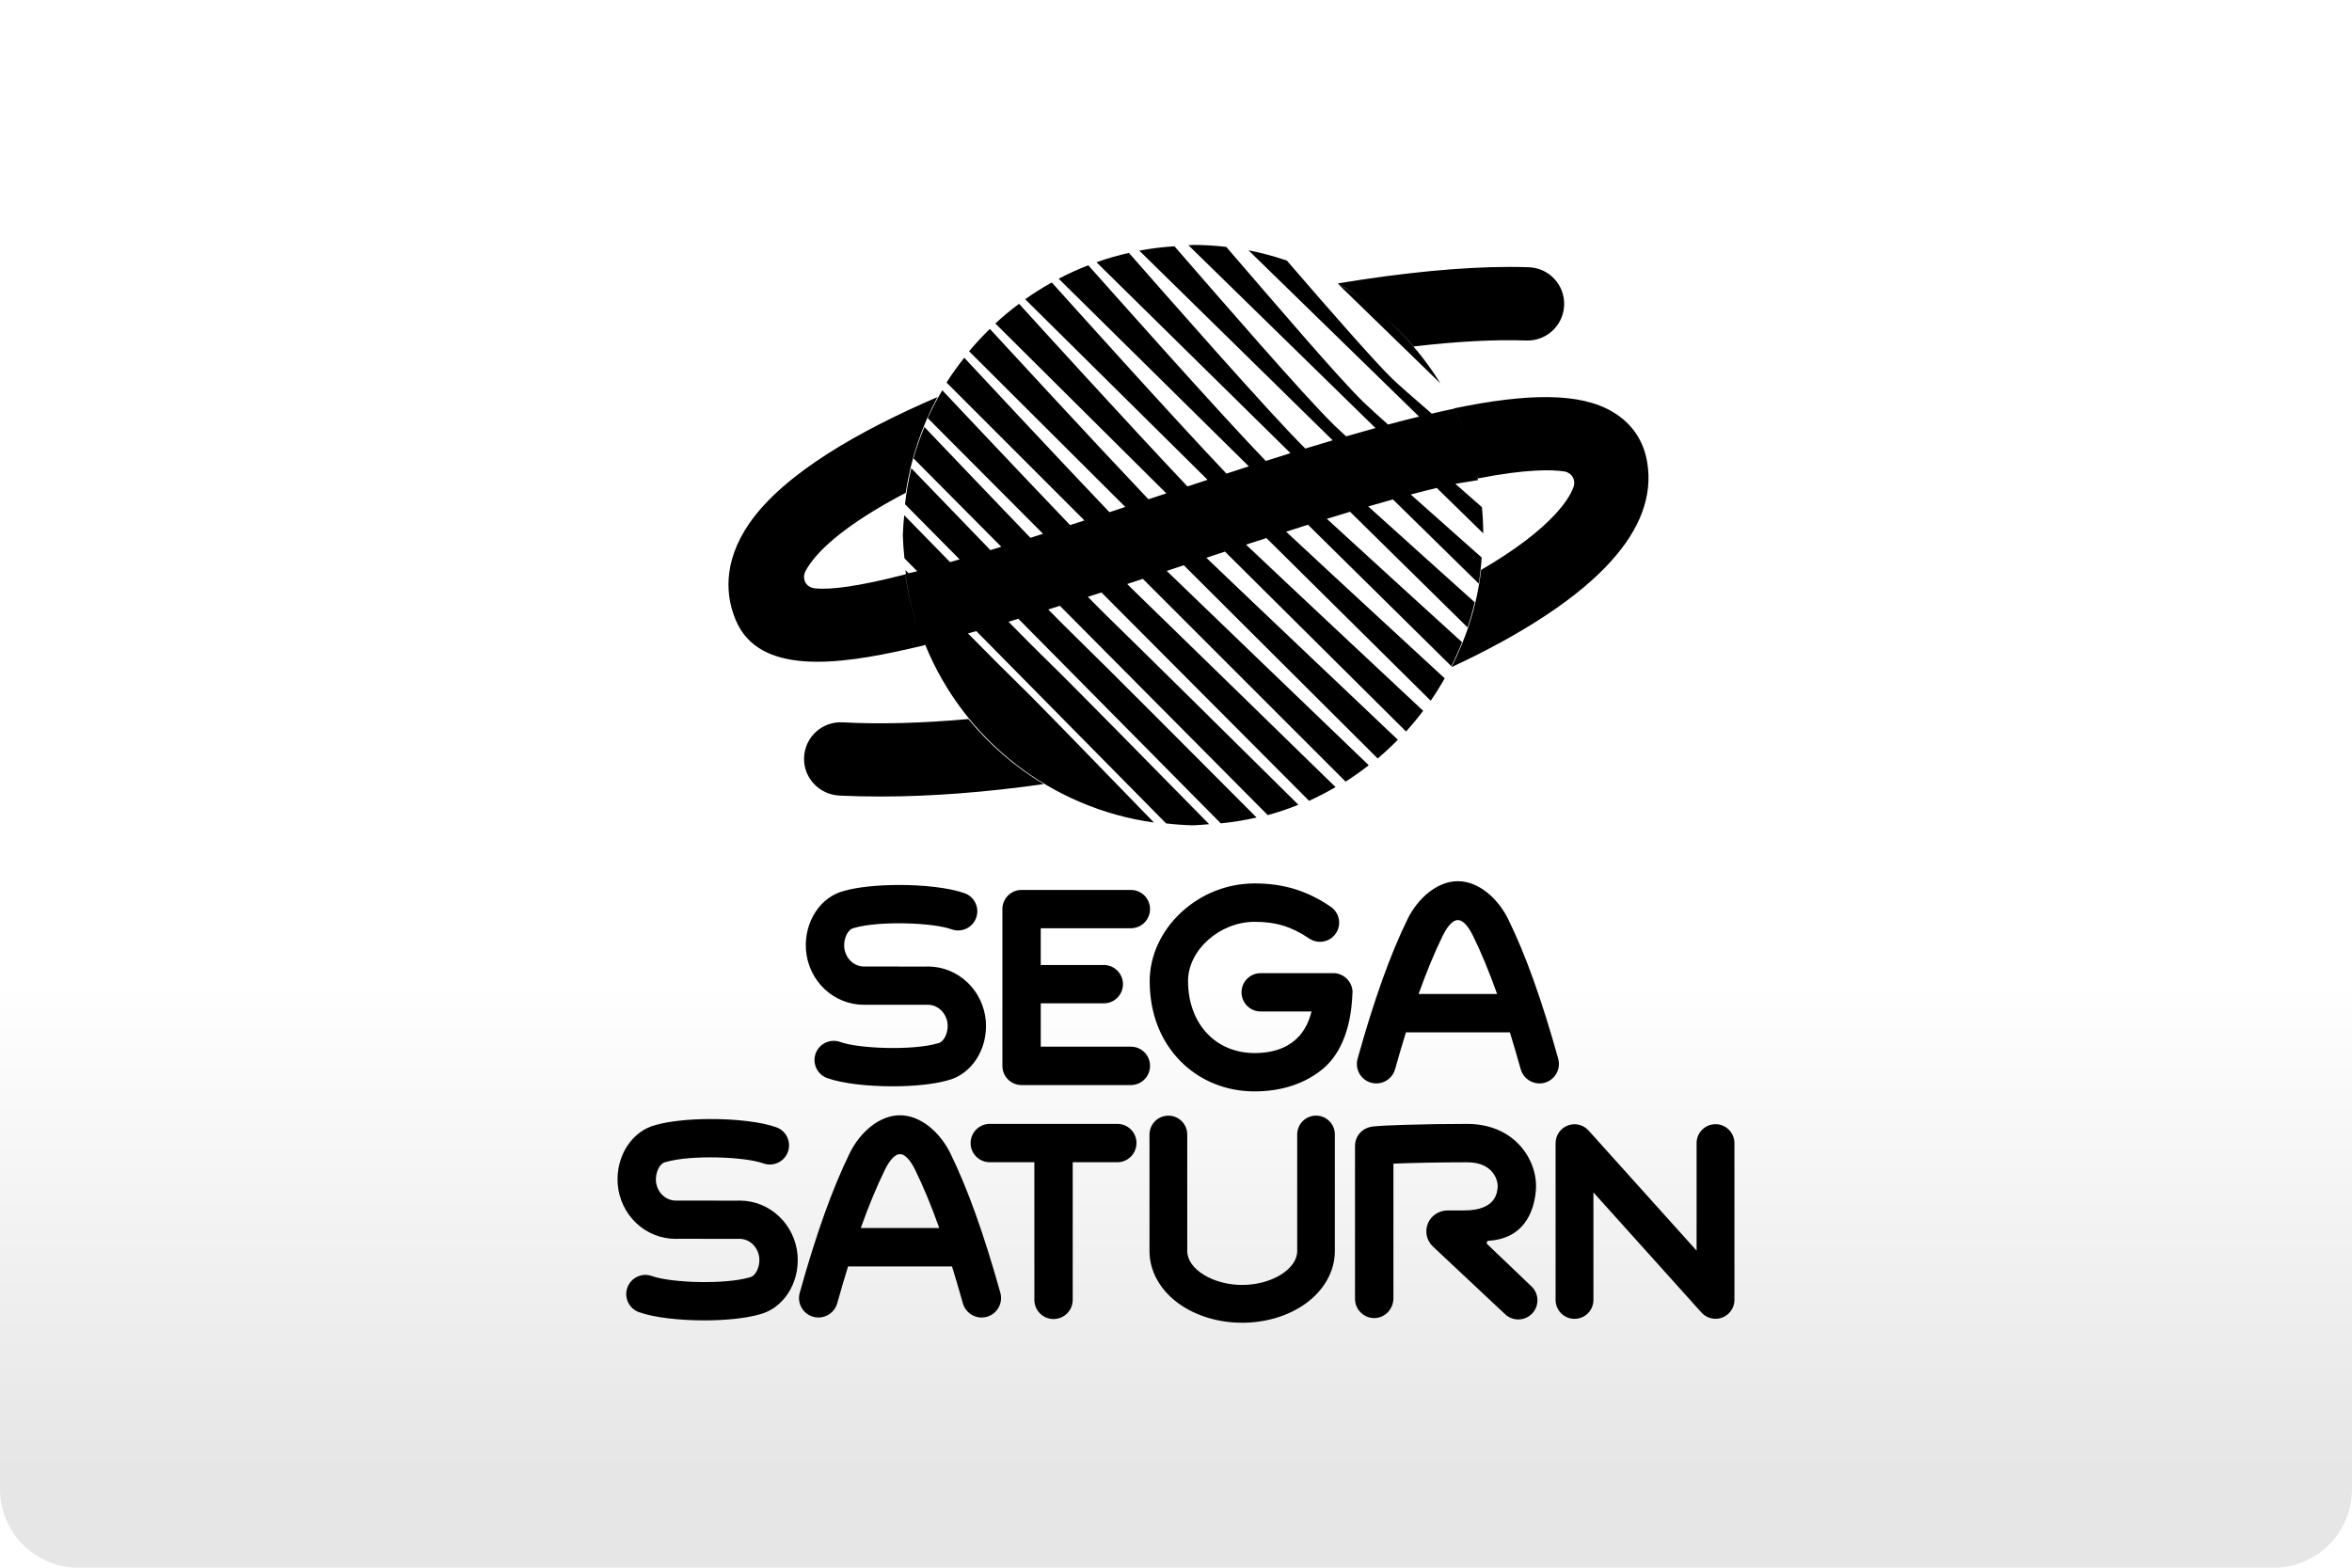
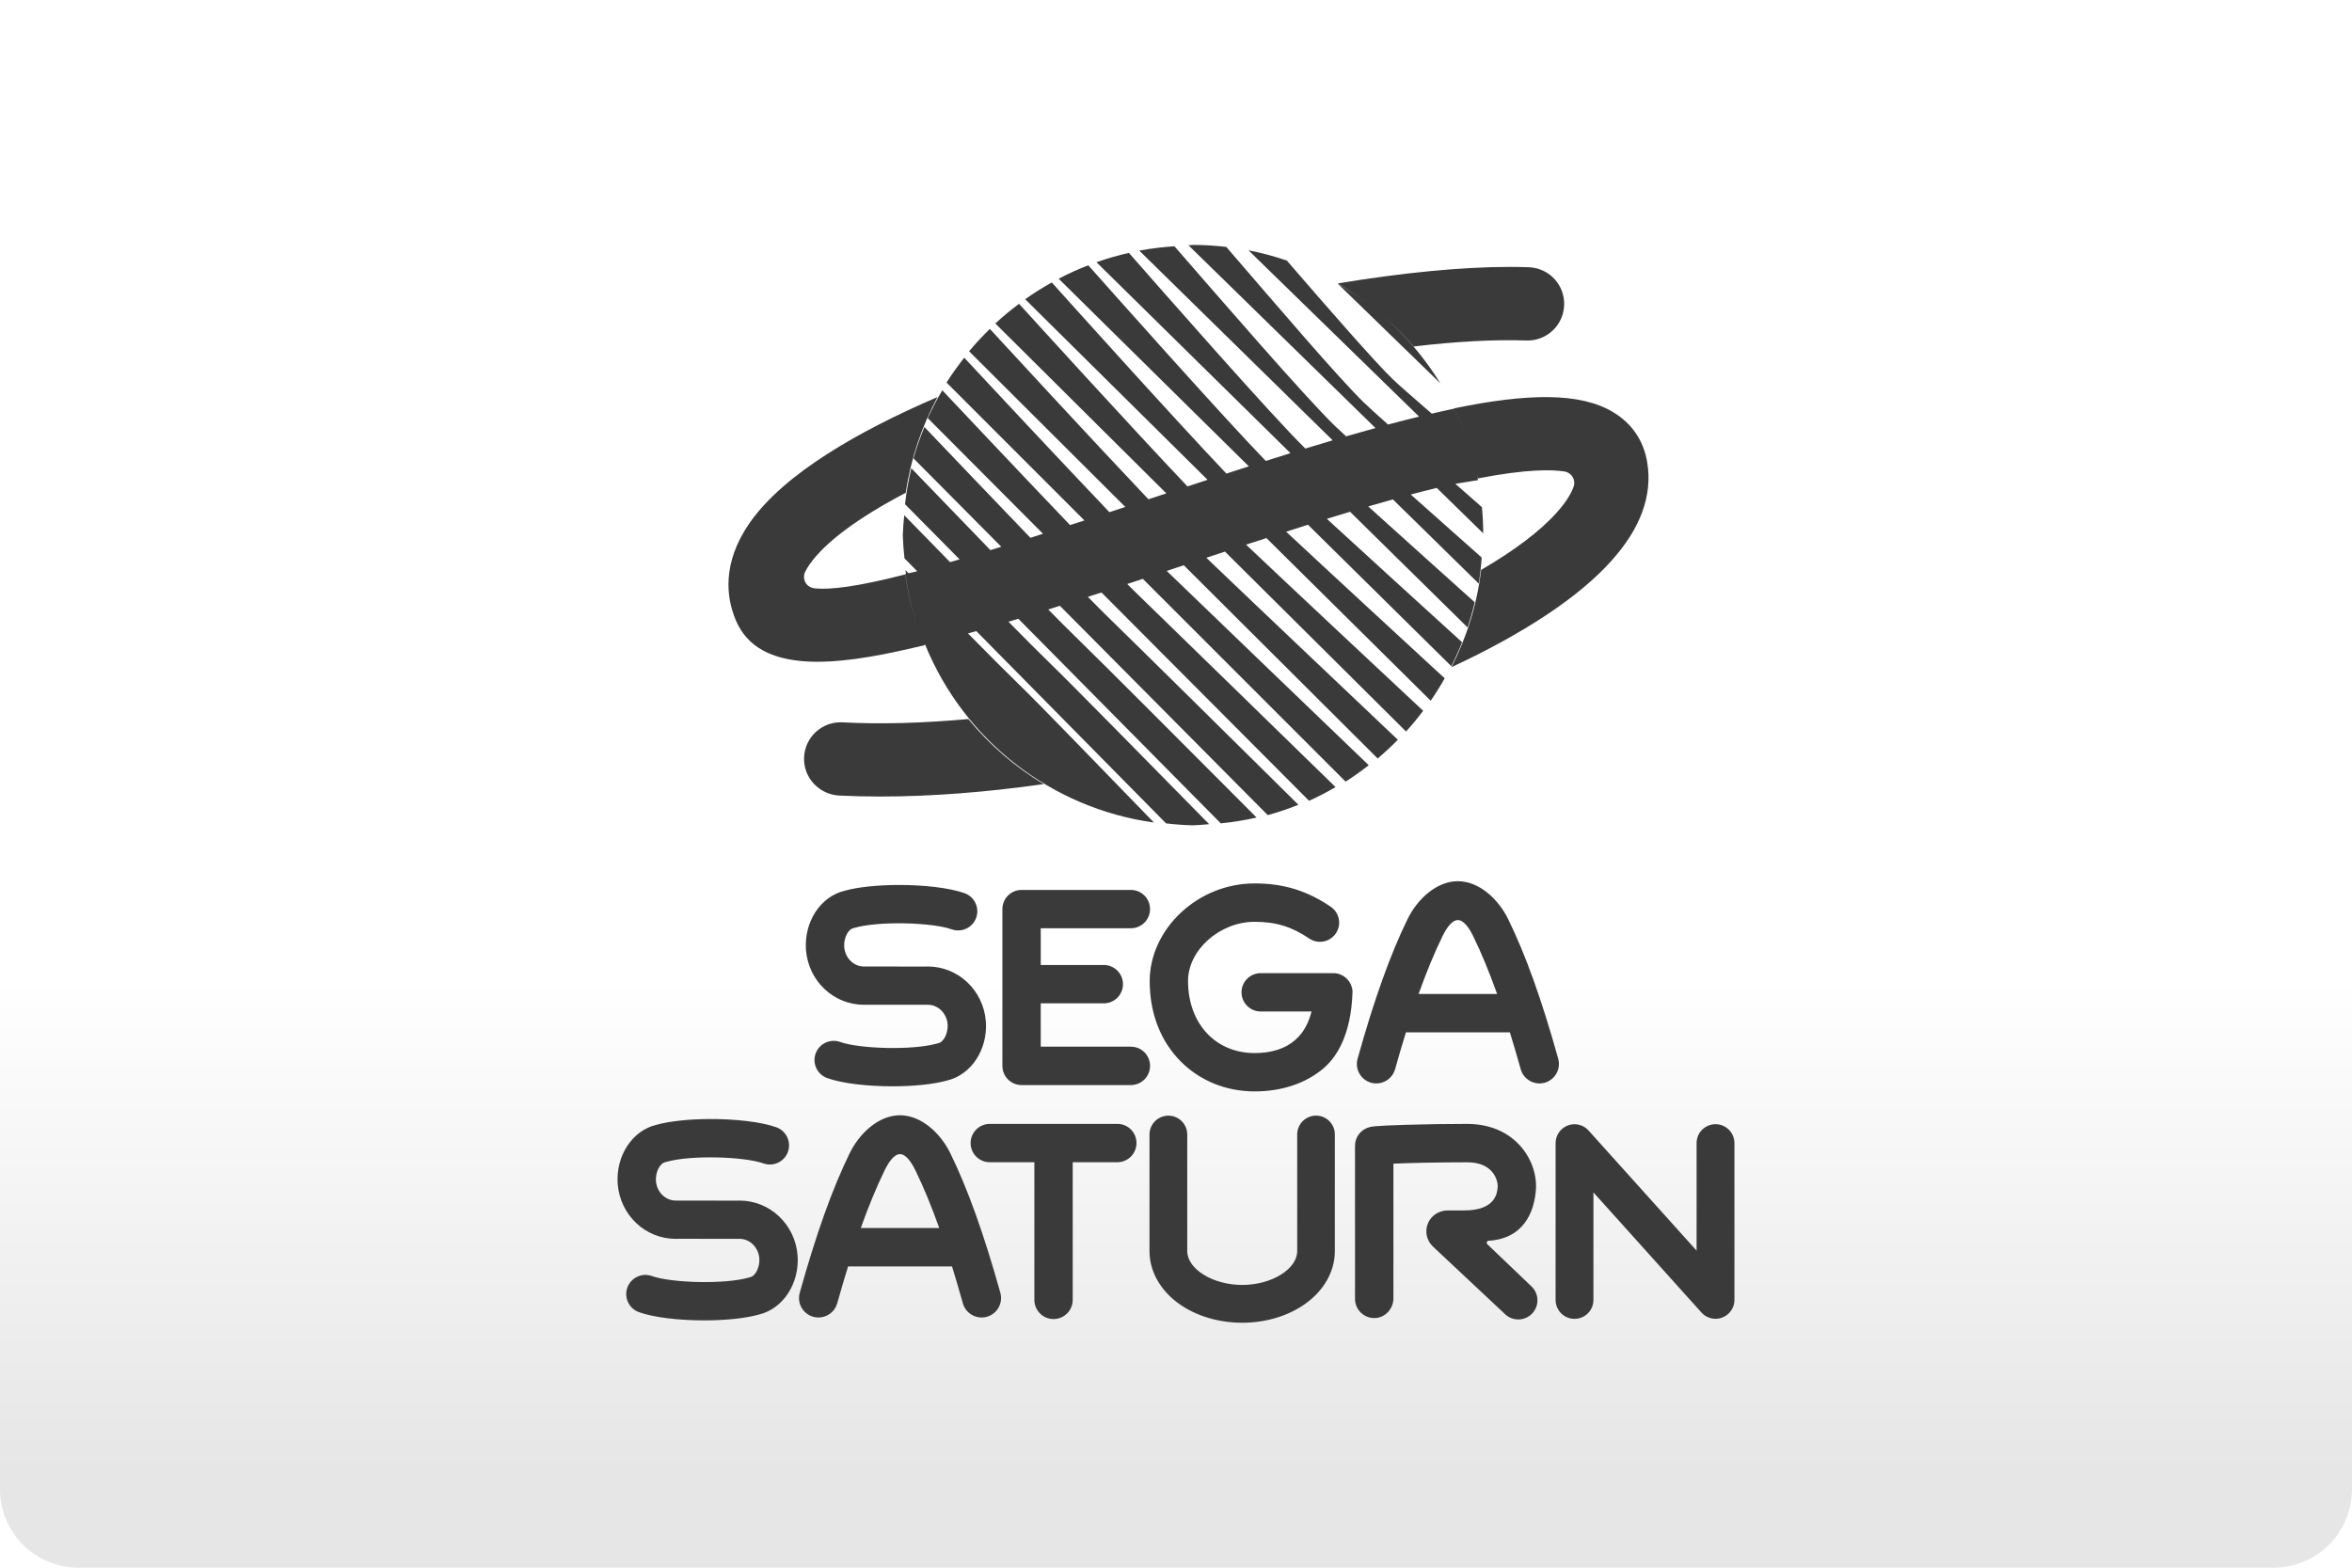
<svg xmlns="http://www.w3.org/2000/svg" width="480" height="320" version="1.1" viewBox="0 0 480 320" xml:space="preserve">
  <defs>
    <linearGradient id="a" x2="0" y1="200" y2="300" gradientUnits="userSpaceOnUse">
      <stop stop-color="#fff" offset="0" />
      <stop stop-color="#e6e6e6" offset="1" />
    </linearGradient>
  </defs>
  <rect width="480" height="320" ry="16" fill="url(#a)" />
-   <path d="m243.48 50a59.234 59.234 0 0 0-0.936 0.066l38.168 37.309c-1.948 0.537-3.939 1.096-5.99 1.693-0.755-0.7-1.739-1.593-2.262-2.1-6.089-5.887-23.771-26.352-32.773-36.697a59.234 59.234 0 0 0-7.18 0.885l39.467 38.723c-1.818 0.54-3.678 1.099-5.574 1.682-6.833-6.671-29.195-32.189-36.012-39.943a59.234 59.234 0 0 0-6.615 1.908l39.59 38.973c-1.649 0.514-3.337 1.046-5.043 1.588-9.248-9.562-31.822-34.993-36.217-39.938a59.234 59.234 0 0 0-6.047 2.742l38.803 38.299c-1.476 0.475-3.047 0.991-4.564 1.484-10.86-11.424-32.749-35.798-35.641-39.016a59.234 59.234 0 0 0-5.436 3.42l37.227 36.861c-1.347 0.442-2.725 0.896-4.104 1.352-11.697-12.333-32.097-34.776-34.371-37.277a59.234 59.234 0 0 0-4.84 4.016l34.902 34.68c-1.168 0.388-2.206 0.721-3.397 1.117-0.089 0.03-0.173 0.056-0.262 0.086-11.815-12.459-29.9-32.106-32.355-34.771a59.234 59.234 0 0 0-4.244 4.559l31.877 31.777c-1.085 0.36-2.165 0.717-3.24 1.072-11.213-11.774-26.391-28.061-29.625-31.531a59.234 59.234 0 0 0-3.613 5.066l28.141 28.148c-1.001 0.327-1.946 0.624-2.936 0.945-9.931-10.382-21.85-23.029-26.072-27.51a59.234 59.234 0 0 0-2.973 5.672l23.523 23.613c-0.846 0.27-1.731 0.562-2.566 0.826-8-8.317-16.733-17.481-21.635-22.621a59.234 59.234 0 0 0-2.231 6.4l17.922 18.051c-0.744 0.229-1.488 0.457-2.223 0.68-5.582-5.767-11.481-11.885-16.139-16.713a59.234 59.234 0 0 0-1.287 7.346l11.137 11.258c-0.651 0.189-1.302 0.379-1.943 0.562-3.149-3.225-6.159-6.305-9.354-9.574a59.234 59.234 0 0 0-0.291 4.066 59.234 59.234 0 0 0 0.338 4.729l2.606 2.641c-0.73 0.194-1.231 0.286-1.785 0.402-0.242-0.245-0.406-0.411-0.65-0.658a59.234 59.234 0 0 0 0.15 0.768c-0.053 0.013-0.085 0.017-0.141 0.031 0.501 3.749 1.35 7.39 2.512 10.885-1.162-3.468-2.027-7.085-2.522-10.787-9.752 2.517-15.305 3.159-18.352 2.863-2.181-0.194-2.701-2.213-2.059-3.436 0.224-0.448 0.511-0.928 0.867-1.447 3.179-4.555 10.005-9.597 19.635-14.631 1.029-6.99 3.273-13.574 6.482-19.545-15.886 6.837-31.284 15.56-38.346 25.699-5.716 8.244-4.718 15.304-2.853 19.768 4.687 11.331 20.696 9.304 35.746 5.84 0.897-0.224 1.824-0.418 2.762-0.643-8e-3 -0.02-0.013-0.041-0.021-0.061 0.064-0.016 0.133-0.035 0.197-0.051a59.234 59.234 0 0 0 46.689 36.297c-12.02-12.372-23.273-24.047-27.605-28.248-2.124-2.051-5.847-5.799-10.35-10.354 0.569-0.158 1.127-0.308 1.703-0.471l38.727 39.248a59.234 59.234 0 0 0 5.502 0.395 59.234 59.234 0 0 0 3.287-0.236c-12.283-12.487-27.87-28.387-33-33.361-1.755-1.694-4.665-4.625-7.947-7.955 0.661-0.198 1.341-0.408 2.01-0.611l41.311 41.76a59.234 59.234 0 0 0 7.309-1.188c-11.373-11.408-31.17-31.293-36.844-36.795-1.324-1.278-3.363-3.329-5.67-5.67 0.773-0.243 1.588-0.51 2.369-0.758l42.422 42.729a59.234 59.234 0 0 0 6.258-2.109c-10.207-10.092-33.479-33.114-39.508-38.959-0.764-0.739-2.302-2.321-3.459-3.488 0.937-0.303 1.83-0.58 2.777-0.889l42.361 42.525a59.234 59.234 0 0 0 5.412-2.795c-9.337-9.105-34.992-34.123-41.223-40.164-0.328-0.318-0.885-0.887-1.297-1.297 1.054-0.348 2.12-0.7 3.184-1.053l41.383 41.396a59.234 59.234 0 0 0 4.719-3.352c-8.826-8.482-34.217-32.879-41.221-39.66 0.448-0.149 0.873-0.288 1.322-0.438 0.718-0.24 1.443-0.477 2.162-0.717l39.566 39.443a59.234 59.234 0 0 0 4.109-3.83c-8.654-8.203-30.604-29.007-39.074-37.141 1.267-0.421 2.53-0.843 3.797-1.262l36.957 36.723a59.234 59.234 0 0 0 3.49-4.227c-8.507-7.957-26.493-24.775-36.148-33.918 1.403-0.46 2.768-0.885 4.164-1.338l33.525 33.197a59.234 59.234 0 0 0 2.853-4.57c-8.514-7.853-22.96-21.16-32.352-29.922 1.481-0.474 2.987-0.969 4.451-1.43l29.254 28.873a59.234 59.234 0 0 0 2.195-4.891c-8.402-7.651-19.325-17.581-27.594-25.184 1.587-0.489 3.173-0.979 4.731-1.445l23.988 23.615a59.234 59.234 0 0 0 1.453-5.141c-7.327-6.592-15.163-13.621-21.73-19.561 1.707-0.497 3.383-0.972 5.039-1.432l17.518 17.186a59.234 59.234 0 0 0 0.596-5.326c-5.245-4.665-9.961-8.847-14.477-12.861 1.815-0.482 3.573-0.924 5.307-1.348l9.49 9.277a59.234 59.234 0 0 0-0.27-5.35c-2.038-1.797-3.531-3.103-5.424-4.764 1.626-0.29 2.922-0.439 4.619-0.752-0.086-0.45-0.185-0.896-0.281-1.342 0.072 0.335 0.166 0.663 0.232 1 10.047-1.956 15.213-1.824 17.74-1.416 1.447 0.255 2.313 1.732 1.824 3.107-0.703 2.018-2.312 4.016-3.402 5.229-3.434 3.852-8.733 7.825-15.469 11.748-0.836 7.092-2.955 13.768-6.062 19.861 14.694-6.837 25.993-14.276 32.596-21.664 5.992-6.613 8.47-13.391 7.369-20.096-0.703-4.433-3.109-7.988-6.961-10.301-3.337-2.023-7.7-2.994-13.104-3.07-5.403-0.076-11.847 0.741-19.342 2.295 1.191 2.454 2.202 5.009 3.053 7.631-0.843-2.609-1.855-5.141-3.037-7.58-1.474 0.305-3.031 0.667-4.586 1.027-3.604-3.12-6.721-5.827-8.033-7.1-3.574-3.455-12.914-14.152-21.543-24.145a59.234 59.234 0 0 0-7.83-2.098l34.818 33.949c-2.047 0.499-4.153 1.036-6.334 1.619-2.098-1.87-3.895-3.493-4.951-4.518-5.264-5.11-17.724-19.765-28.066-31.742a59.234 59.234 0 0 0-6.783-0.406zm64.521 4.482c-9.743 3e-3 -21.848 1.189-34.99 3.373 2.025 1.172 3.952 2.503 5.828 3.904a59.234 59.234 0 0 0-5.818-3.85l20.926 20.334a59.234 59.234 0 0 0-14.441-15.977c3.267 2.512 6.31 5.32 8.994 8.459 8.692-1.029 16.528-1.447 22.947-1.223 4.137 0.163 7.603-3.046 7.766-7.184 0.163-4.137-3.046-7.603-7.184-7.766-1.292-0.048-2.635-0.073-4.027-0.072zm-110.38 92.291c-9.212 0.836-17.903 1.09-25.668 0.672-4.168-0.224-7.705 3.018-7.857 7.186-0.163 4.137 3.108 7.57 7.225 7.764 2.731 0.132 5.524 0.193 8.377 0.193 10.302 0 21.562-0.866 33.311-2.537-5.859-3.485-11.056-8.009-15.387-13.277zm99.902 33.098c-4.3 0-8.234 3.595-10.262 7.732-3.526 7.194-6.859 16.518-10.201 28.512-0.591 2.109 0.642 4.302 2.762 4.893 0.357 0.102 0.714 0.143 1.07 0.143 1.732 0 3.331-1.152 3.82-2.904 0.734-2.649 1.479-5.147 2.213-7.521h21.215c0.734 2.374 1.467 4.882 2.211 7.521 0.591 2.109 2.781 3.342 4.891 2.762 2.109-0.591 3.343-2.783 2.762-4.893-3.342-11.993-6.685-21.328-10.221-28.512-2.028-4.137-5.96-7.732-10.26-7.732zm-41.484 0.457c-5.543 0-10.862 2.1-14.969 5.9-4.096 3.791-6.439 8.896-6.439 14.012 0 6.572 2.191 12.248 6.328 16.416 3.923 3.954 9.282 6.123 15.08 6.123 5.452 0 10.242-1.569 13.869-4.545 3.006-2.466 5.808-7.163 6.104-15.539v-0.111-0.031c0.031-0.02 0.02-0.04 0.02-0.061 0-0.102-0.009-0.215-0.02-0.316 0-0.031-0.01-0.052-0.01-0.082-0.01-0.102-0.03-0.203-0.051-0.305 0-0.031-0.011-0.052-0.021-0.072-0.02-0.102-0.052-0.203-0.082-0.295-0.01-0.031-0.02-0.05-0.02-0.07-0.031-0.092-0.061-0.195-0.102-0.287-0.01-0.031-0.021-0.05-0.031-0.08-0.041-0.092-0.082-0.184-0.133-0.266-0.01-0.031-0.031-0.05-0.041-0.07-0.051-0.082-0.101-0.165-0.152-0.246-0.02-0.02-0.03-0.05-0.051-0.07-0.051-0.082-0.113-0.153-0.174-0.234-0.02-0.02-0.04-0.042-0.061-0.072-0.061-0.071-0.122-0.142-0.193-0.213l-0.061-0.061c-0.071-0.061-0.133-0.134-0.215-0.195-0.02-0.02-0.05-0.04-0.07-0.061-0.071-0.061-0.143-0.111-0.225-0.162-0.031-0.02-0.052-0.041-0.082-0.051-0.082-0.051-0.153-0.104-0.234-0.145-0.031-0.02-0.061-0.03-0.092-0.051-0.082-0.041-0.163-0.081-0.244-0.111-0.041-0.02-0.071-0.03-0.111-0.051-0.082-0.031-0.165-0.061-0.246-0.092-0.041-0.01-0.09-0.031-0.131-0.041-0.082-0.02-0.153-0.04-0.234-0.061-0.051-0.01-0.103-0.021-0.154-0.031-0.082-0.01-0.153-0.031-0.234-0.041-0.051-0.01-0.111-0.01-0.162-0.01-0.051 0-0.101-0.01-0.152-0.01h-0.082-0.061-14.816c-2.16 0-3.914 1.752-3.914 3.912 0 2.16 1.754 3.914 3.914 3.914h10.373c-1.793 7.276-7.582 8.488-11.617 8.488-7.999 0-13.582-6.053-13.582-14.715 0-6.318 6.47-12.076 13.582-12.076 4.351 0 7.582 0.989 11.139 3.404 1.793 1.213 4.219 0.754 5.441-1.039 1.213-1.783 0.752-4.219-1.041-5.441-4.84-3.291-9.639-4.76-15.539-4.76zm-72.889 0.314c-4.05 0.022-8.014 0.408-10.791 1.184-4.901 1.172-8.284 6.328-7.877 12.045v0.031c0.509 6.369 5.667 11.197 11.842 11.197 0.132 0 0.254 4.3e-4 0.387-0.01h3.576 0.072l8.672 0.01h0.162c2.17-0.092 3.995 1.661 4.199 3.975 0.122 1.804-0.765 3.608-1.897 3.863l-0.225 0.061c-5.095 1.457-15.988 1.069-19.799-0.307-2.038-0.734-4.278 0.326-5.012 2.353-0.734 2.038 0.326 4.28 2.353 5.014 3.087 1.111 8.253 1.682 13.338 1.682 4.178 0 8.305-0.386 11.168-1.191 4.901-1.172 8.285-6.328 7.877-12.045v-0.02c-0.509-6.369-5.665-11.199-11.84-11.199-0.132 0-0.256-4.4e-4 -0.389 0.01h-3.576-0.07l-8.672-0.01h-0.164c-2.17 0.082-4.004-1.661-4.197-3.975-0.122-1.804 0.763-3.607 1.895-3.861l0.225-0.061c5.095-1.457 15.988-1.071 19.799 0.305 2.038 0.734 4.28-0.326 5.014-2.353 0.734-2.038-0.326-4.28-2.353-5.014-3.158-1.135-8.51-1.711-13.717-1.684zm25.332 1.012c-2.16 0-3.912 1.752-3.912 3.912v32.006c0 2.16 1.752 3.914 3.912 3.914h22.307c2.16 0 3.912-1.754 3.912-3.914 0.01-2.17-1.742-3.922-3.902-3.922h-18.402v-8.846h12.869c2.16 0 3.914-1.752 3.914-3.912s-1.754-3.914-3.914-3.914h-12.869v-7.5h18.393c2.16 0 3.912-1.752 3.912-3.912 0-2.16-1.752-3.912-3.912-3.912h-22.307zm89.041 6.154c1.284 0 2.424 1.845 3.127 3.281 1.651 3.373 3.271 7.285 4.881 11.799h-16.018c1.61-4.504 3.23-8.416 4.881-11.799 0.703-1.437 1.845-3.281 3.129-3.281zm-113.85 39.842c-4.3 0-8.232 3.597-10.26 7.734-3.526 7.194-6.859 16.518-10.201 28.512-0.591 2.109 0.642 4.3 2.762 4.891 0.357 0.102 0.714 0.143 1.07 0.143 1.732 0 3.331-1.152 3.82-2.904 0.734-2.649 1.479-5.145 2.213-7.519h21.215c0.734 2.374 1.467 4.88 2.211 7.519 0.591 2.109 2.781 3.343 4.891 2.762 2.109-0.591 3.342-2.781 2.762-4.891-3.352-12.004-6.695-21.328-10.221-28.512-2.028-4.137-5.962-7.734-10.262-7.734zm84.914 0.072c-2.13 0-3.852 1.722-3.852 3.852v23.803c0 3.679-5.239 6.91-11.221 6.91-5.971 0-11.219-3.232-11.219-6.91v-23.793c0-2.13-1.722-3.852-3.852-3.852-2.13 0-3.852 1.722-3.852 3.852v23.803c0 4.086 2.19 8.009 6.021 10.74 3.495 2.497 8.071 3.873 12.891 3.873 4.82 0 9.396-1.377 12.891-3.873 3.831-2.731 6.021-6.644 6.021-10.74v-23.803c0.02-2.13-1.711-3.861-3.83-3.861zm-123.86 0.699c-4.05 0.022-8.014 0.41-10.791 1.185-4.901 1.172-8.285 6.328-7.877 12.045v0.029c0.509 6.369 5.667 11.199 11.842 11.199 0.132 0 0.254 4.3e-4 0.387-0.01h3.576 0.072l8.672 0.01h0.162c2.17-0.092 3.995 1.661 4.199 3.975 0.122 1.804-0.765 3.607-1.897 3.861l-0.225 0.061c-5.095 1.457-15.988 1.071-19.799-0.305-2.038-0.734-4.28 0.326-5.014 2.353-0.734 2.038 0.328 4.28 2.356 5.014 3.087 1.111 8.253 1.682 13.338 1.682 4.178 0 8.305-0.388 11.168-1.193 4.901-1.172 8.285-6.326 7.877-12.043v-0.021c-0.509-6.369-5.667-11.199-11.842-11.199-0.132 0-0.254 0.002-0.387 0.012h-3.576-0.072l-8.67-0.012h-0.164c-2.17 0.082-4.004-1.66-4.197-3.973-0.122-1.804 0.763-3.608 1.895-3.863l0.225-0.061c5.095-1.457 15.988-1.069 19.799 0.307 2.038 0.734 4.28-0.328 5.014-2.356 0.734-2.038-0.326-4.278-2.353-5.012-3.158-1.135-8.51-1.713-13.717-1.685zm57.268 0.992c-2.16 0-3.912 1.752-3.912 3.912s1.752 3.914 3.912 3.914h9.1v28.094c0 2.16 1.752 3.912 3.912 3.912 2.16 0 3.914-1.752 3.914-3.912v-28.094h9.1c2.16 0 3.912-1.754 3.912-3.914 0.02-2.16-1.732-3.912-3.893-3.912h-26.045zm97.385 0c-4.127 0-8.764 0.071-12.707 0.193-6.491 0.204-6.95 0.366-7.551 0.59-1.549 0.56-2.588 2.019-2.588 3.67v31.262c0 2.221 1.855 4.016 4.107 3.914 2.109-0.102 3.728-1.916 3.728-4.025v-27.492c3.424-0.143 9.12-0.275 15.02-0.275 2.201 0 3.872 0.601 4.973 1.783 1.111 1.192 1.336 2.609 1.285 3.272-0.092 1.202-0.419 4.768-6.818 4.768h-3.361c-1.722 0-3.333 0.98-4.016 2.549-0.734 1.671-0.336 3.585 0.988 4.828l14.734 13.818c0.754 0.713 1.722 1.061 2.68 1.06 1.039 0 2.089-0.419 2.853-1.234 1.478-1.579 1.396-4.056-0.184-5.533l-8.977-8.578c-0.265-0.245-0.103-0.694 0.254-0.715 7.153-0.448 9.284-5.819 9.65-10.363v-0.029c0.234-3.23-1.029-6.665-3.373-9.182-1.814-1.946-5.146-4.279-10.699-4.279zm50.725 0.061c-2.13 0-3.861 1.721-3.861 3.861v21.949l-22.051-24.527c-1.07-1.192-2.762-1.588-4.25-1.018-1.488 0.571-2.475 2.006-2.475 3.596v32.008c0 2.13 1.721 3.861 3.861 3.861 2.13 0 3.861-1.721 3.861-3.861v-21.949l22.051 24.527c0.744 0.825 1.795 1.273 2.875 1.273 0.459 0 0.927-0.083 1.375-0.256 1.488-0.571 2.477-2.006 2.477-3.596v-32.008c-0.01-2.14-1.734-3.861-3.863-3.861zm-166.43 6.113c1.284 0 2.426 1.845 3.129 3.281 1.651 3.373 3.271 7.287 4.881 11.801h-16.018c1.61-4.504 3.23-8.418 4.881-11.801 0.703-1.437 1.843-3.281 3.127-3.281z" fill="#000" />
+   <path d="m243.48 50a59.234 59.234 0 0 0-0.936 0.066l38.168 37.309c-1.948 0.537-3.939 1.096-5.99 1.693-0.755-0.7-1.739-1.593-2.262-2.1-6.089-5.887-23.771-26.352-32.773-36.697a59.234 59.234 0 0 0-7.18 0.885l39.467 38.723c-1.818 0.54-3.678 1.099-5.574 1.682-6.833-6.671-29.195-32.189-36.012-39.943a59.234 59.234 0 0 0-6.615 1.908l39.59 38.973c-1.649 0.514-3.337 1.046-5.043 1.588-9.248-9.562-31.822-34.993-36.217-39.938a59.234 59.234 0 0 0-6.047 2.742l38.803 38.299c-1.476 0.475-3.047 0.991-4.564 1.484-10.86-11.424-32.749-35.798-35.641-39.016a59.234 59.234 0 0 0-5.436 3.42l37.227 36.861c-1.347 0.442-2.725 0.896-4.104 1.352-11.697-12.333-32.097-34.776-34.371-37.277a59.234 59.234 0 0 0-4.84 4.016l34.902 34.68c-1.168 0.388-2.206 0.721-3.397 1.117-0.089 0.03-0.173 0.056-0.262 0.086-11.815-12.459-29.9-32.106-32.355-34.771a59.234 59.234 0 0 0-4.244 4.559l31.877 31.777c-1.085 0.36-2.165 0.717-3.24 1.072-11.213-11.774-26.391-28.061-29.625-31.531a59.234 59.234 0 0 0-3.613 5.066l28.141 28.148c-1.001 0.327-1.946 0.624-2.936 0.945-9.931-10.382-21.85-23.029-26.072-27.51a59.234 59.234 0 0 0-2.973 5.672l23.523 23.613c-0.846 0.27-1.731 0.562-2.566 0.826-8-8.317-16.733-17.481-21.635-22.621a59.234 59.234 0 0 0-2.231 6.4l17.922 18.051c-0.744 0.229-1.488 0.457-2.223 0.68-5.582-5.767-11.481-11.885-16.139-16.713a59.234 59.234 0 0 0-1.287 7.346l11.137 11.258c-0.651 0.189-1.302 0.379-1.943 0.562-3.149-3.225-6.159-6.305-9.354-9.574a59.234 59.234 0 0 0-0.291 4.066 59.234 59.234 0 0 0 0.338 4.729l2.606 2.641c-0.73 0.194-1.231 0.286-1.785 0.402-0.242-0.245-0.406-0.411-0.65-0.658a59.234 59.234 0 0 0 0.15 0.768c-0.053 0.013-0.085 0.017-0.141 0.031 0.501 3.749 1.35 7.39 2.512 10.885-1.162-3.468-2.027-7.085-2.522-10.787-9.752 2.517-15.305 3.159-18.352 2.863-2.181-0.194-2.701-2.213-2.059-3.436 0.224-0.448 0.511-0.928 0.867-1.447 3.179-4.555 10.005-9.597 19.635-14.631 1.029-6.99 3.273-13.574 6.482-19.545-15.886 6.837-31.284 15.56-38.346 25.699-5.716 8.244-4.718 15.304-2.853 19.768 4.687 11.331 20.696 9.304 35.746 5.84 0.897-0.224 1.824-0.418 2.762-0.643-8e-3 -0.02-0.013-0.041-0.021-0.061 0.064-0.016 0.133-0.035 0.197-0.051a59.234 59.234 0 0 0 46.689 36.297c-12.02-12.372-23.273-24.047-27.605-28.248-2.124-2.051-5.847-5.799-10.35-10.354 0.569-0.158 1.127-0.308 1.703-0.471l38.727 39.248a59.234 59.234 0 0 0 5.502 0.395 59.234 59.234 0 0 0 3.287-0.236c-12.283-12.487-27.87-28.387-33-33.361-1.755-1.694-4.665-4.625-7.947-7.955 0.661-0.198 1.341-0.408 2.01-0.611l41.311 41.76a59.234 59.234 0 0 0 7.309-1.188c-11.373-11.408-31.17-31.293-36.844-36.795-1.324-1.278-3.363-3.329-5.67-5.67 0.773-0.243 1.588-0.51 2.369-0.758l42.422 42.729a59.234 59.234 0 0 0 6.258-2.109c-10.207-10.092-33.479-33.114-39.508-38.959-0.764-0.739-2.302-2.321-3.459-3.488 0.937-0.303 1.83-0.58 2.777-0.889l42.361 42.525a59.234 59.234 0 0 0 5.412-2.795c-9.337-9.105-34.992-34.123-41.223-40.164-0.328-0.318-0.885-0.887-1.297-1.297 1.054-0.348 2.12-0.7 3.184-1.053l41.383 41.396a59.234 59.234 0 0 0 4.719-3.352c-8.826-8.482-34.217-32.879-41.221-39.66 0.448-0.149 0.873-0.288 1.322-0.438 0.718-0.24 1.443-0.477 2.162-0.717l39.566 39.443a59.234 59.234 0 0 0 4.109-3.83c-8.654-8.203-30.604-29.007-39.074-37.141 1.267-0.421 2.53-0.843 3.797-1.262l36.957 36.723a59.234 59.234 0 0 0 3.49-4.227c-8.507-7.957-26.493-24.775-36.148-33.918 1.403-0.46 2.768-0.885 4.164-1.338l33.525 33.197a59.234 59.234 0 0 0 2.853-4.57c-8.514-7.853-22.96-21.16-32.352-29.922 1.481-0.474 2.987-0.969 4.451-1.43l29.254 28.873a59.234 59.234 0 0 0 2.195-4.891c-8.402-7.651-19.325-17.581-27.594-25.184 1.587-0.489 3.173-0.979 4.731-1.445l23.988 23.615a59.234 59.234 0 0 0 1.453-5.141c-7.327-6.592-15.163-13.621-21.73-19.561 1.707-0.497 3.383-0.972 5.039-1.432l17.518 17.186a59.234 59.234 0 0 0 0.596-5.326c-5.245-4.665-9.961-8.847-14.477-12.861 1.815-0.482 3.573-0.924 5.307-1.348l9.49 9.277a59.234 59.234 0 0 0-0.27-5.35c-2.038-1.797-3.531-3.103-5.424-4.764 1.626-0.29 2.922-0.439 4.619-0.752-0.086-0.45-0.185-0.896-0.281-1.342 0.072 0.335 0.166 0.663 0.232 1 10.047-1.956 15.213-1.824 17.74-1.416 1.447 0.255 2.313 1.732 1.824 3.107-0.703 2.018-2.312 4.016-3.402 5.229-3.434 3.852-8.733 7.825-15.469 11.748-0.836 7.092-2.955 13.768-6.062 19.861 14.694-6.837 25.993-14.276 32.596-21.664 5.992-6.613 8.47-13.391 7.369-20.096-0.703-4.433-3.109-7.988-6.961-10.301-3.337-2.023-7.7-2.994-13.104-3.07-5.403-0.076-11.847 0.741-19.342 2.295 1.191 2.454 2.202 5.009 3.053 7.631-0.843-2.609-1.855-5.141-3.037-7.58-1.474 0.305-3.031 0.667-4.586 1.027-3.604-3.12-6.721-5.827-8.033-7.1-3.574-3.455-12.914-14.152-21.543-24.145a59.234 59.234 0 0 0-7.83-2.098l34.818 33.949c-2.047 0.499-4.153 1.036-6.334 1.619-2.098-1.87-3.895-3.493-4.951-4.518-5.264-5.11-17.724-19.765-28.066-31.742a59.234 59.234 0 0 0-6.783-0.406zm64.521 4.482c-9.743 3e-3 -21.848 1.189-34.99 3.373 2.025 1.172 3.952 2.503 5.828 3.904a59.234 59.234 0 0 0-5.818-3.85l20.926 20.334a59.234 59.234 0 0 0-14.441-15.977c3.267 2.512 6.31 5.32 8.994 8.459 8.692-1.029 16.528-1.447 22.947-1.223 4.137 0.163 7.603-3.046 7.766-7.184 0.163-4.137-3.046-7.603-7.184-7.766-1.292-0.048-2.635-0.073-4.027-0.072zm-110.38 92.291c-9.212 0.836-17.903 1.09-25.668 0.672-4.168-0.224-7.705 3.018-7.857 7.186-0.163 4.137 3.108 7.57 7.225 7.764 2.731 0.132 5.524 0.193 8.377 0.193 10.302 0 21.562-0.866 33.311-2.537-5.859-3.485-11.056-8.009-15.387-13.277zm99.902 33.098c-4.3 0-8.234 3.595-10.262 7.732-3.526 7.194-6.859 16.518-10.201 28.512-0.591 2.109 0.642 4.302 2.762 4.893 0.357 0.102 0.714 0.143 1.07 0.143 1.732 0 3.331-1.152 3.82-2.904 0.734-2.649 1.479-5.147 2.213-7.521h21.215c0.734 2.374 1.467 4.882 2.211 7.521 0.591 2.109 2.781 3.342 4.891 2.762 2.109-0.591 3.343-2.783 2.762-4.893-3.342-11.993-6.685-21.328-10.221-28.512-2.028-4.137-5.96-7.732-10.26-7.732zm-41.484 0.457c-5.543 0-10.862 2.1-14.969 5.9-4.096 3.791-6.439 8.896-6.439 14.012 0 6.572 2.191 12.248 6.328 16.416 3.923 3.954 9.282 6.123 15.08 6.123 5.452 0 10.242-1.569 13.869-4.545 3.006-2.466 5.808-7.163 6.104-15.539v-0.111-0.031c0.031-0.02 0.02-0.04 0.02-0.061 0-0.102-0.009-0.215-0.02-0.316 0-0.031-0.01-0.052-0.01-0.082-0.01-0.102-0.03-0.203-0.051-0.305 0-0.031-0.011-0.052-0.021-0.072-0.02-0.102-0.052-0.203-0.082-0.295-0.01-0.031-0.02-0.05-0.02-0.07-0.031-0.092-0.061-0.195-0.102-0.287-0.01-0.031-0.021-0.05-0.031-0.08-0.041-0.092-0.082-0.184-0.133-0.266-0.01-0.031-0.031-0.05-0.041-0.07-0.051-0.082-0.101-0.165-0.152-0.246-0.02-0.02-0.03-0.05-0.051-0.07-0.051-0.082-0.113-0.153-0.174-0.234-0.02-0.02-0.04-0.042-0.061-0.072-0.061-0.071-0.122-0.142-0.193-0.213l-0.061-0.061c-0.071-0.061-0.133-0.134-0.215-0.195-0.02-0.02-0.05-0.04-0.07-0.061-0.071-0.061-0.143-0.111-0.225-0.162-0.031-0.02-0.052-0.041-0.082-0.051-0.082-0.051-0.153-0.104-0.234-0.145-0.031-0.02-0.061-0.03-0.092-0.051-0.082-0.041-0.163-0.081-0.244-0.111-0.041-0.02-0.071-0.03-0.111-0.051-0.082-0.031-0.165-0.061-0.246-0.092-0.041-0.01-0.09-0.031-0.131-0.041-0.082-0.02-0.153-0.04-0.234-0.061-0.051-0.01-0.103-0.021-0.154-0.031-0.082-0.01-0.153-0.031-0.234-0.041-0.051-0.01-0.111-0.01-0.162-0.01-0.051 0-0.101-0.01-0.152-0.01h-0.082-0.061-14.816c-2.16 0-3.914 1.752-3.914 3.912 0 2.16 1.754 3.914 3.914 3.914h10.373c-1.793 7.276-7.582 8.488-11.617 8.488-7.999 0-13.582-6.053-13.582-14.715 0-6.318 6.47-12.076 13.582-12.076 4.351 0 7.582 0.989 11.139 3.404 1.793 1.213 4.219 0.754 5.441-1.039 1.213-1.783 0.752-4.219-1.041-5.441-4.84-3.291-9.639-4.76-15.539-4.76zm-72.889 0.314c-4.05 0.022-8.014 0.408-10.791 1.184-4.901 1.172-8.284 6.328-7.877 12.045v0.031c0.509 6.369 5.667 11.197 11.842 11.197 0.132 0 0.254 4.3e-4 0.387-0.01h3.576 0.072l8.672 0.01h0.162c2.17-0.092 3.995 1.661 4.199 3.975 0.122 1.804-0.765 3.608-1.897 3.863l-0.225 0.061c-5.095 1.457-15.988 1.069-19.799-0.307-2.038-0.734-4.278 0.326-5.012 2.353-0.734 2.038 0.326 4.28 2.353 5.014 3.087 1.111 8.253 1.682 13.338 1.682 4.178 0 8.305-0.386 11.168-1.191 4.901-1.172 8.285-6.328 7.877-12.045v-0.02c-0.509-6.369-5.665-11.199-11.84-11.199-0.132 0-0.256-4.4e-4 -0.389 0.01h-3.576-0.07l-8.672-0.01h-0.164c-2.17 0.082-4.004-1.661-4.197-3.975-0.122-1.804 0.763-3.607 1.895-3.861l0.225-0.061c5.095-1.457 15.988-1.071 19.799 0.305 2.038 0.734 4.28-0.326 5.014-2.353 0.734-2.038-0.326-4.28-2.353-5.014-3.158-1.135-8.51-1.711-13.717-1.684zm25.332 1.012c-2.16 0-3.912 1.752-3.912 3.912v32.006c0 2.16 1.752 3.914 3.912 3.914h22.307c2.16 0 3.912-1.754 3.912-3.914 0.01-2.17-1.742-3.922-3.902-3.922h-18.402v-8.846h12.869c2.16 0 3.914-1.752 3.914-3.912s-1.754-3.914-3.914-3.914h-12.869v-7.5h18.393c2.16 0 3.912-1.752 3.912-3.912 0-2.16-1.752-3.912-3.912-3.912h-22.307zm89.041 6.154c1.284 0 2.424 1.845 3.127 3.281 1.651 3.373 3.271 7.285 4.881 11.799h-16.018c1.61-4.504 3.23-8.416 4.881-11.799 0.703-1.437 1.845-3.281 3.129-3.281zm-113.85 39.842c-4.3 0-8.232 3.597-10.26 7.734-3.526 7.194-6.859 16.518-10.201 28.512-0.591 2.109 0.642 4.3 2.762 4.891 0.357 0.102 0.714 0.143 1.07 0.143 1.732 0 3.331-1.152 3.82-2.904 0.734-2.649 1.479-5.145 2.213-7.519h21.215c0.734 2.374 1.467 4.88 2.211 7.519 0.591 2.109 2.781 3.343 4.891 2.762 2.109-0.591 3.342-2.781 2.762-4.891-3.352-12.004-6.695-21.328-10.221-28.512-2.028-4.137-5.962-7.734-10.262-7.734zm84.914 0.072c-2.13 0-3.852 1.722-3.852 3.852v23.803c0 3.679-5.239 6.91-11.221 6.91-5.971 0-11.219-3.232-11.219-6.91v-23.793c0-2.13-1.722-3.852-3.852-3.852-2.13 0-3.852 1.722-3.852 3.852v23.803c0 4.086 2.19 8.009 6.021 10.74 3.495 2.497 8.071 3.873 12.891 3.873 4.82 0 9.396-1.377 12.891-3.873 3.831-2.731 6.021-6.644 6.021-10.74v-23.803c0.02-2.13-1.711-3.861-3.83-3.861zm-123.86 0.699c-4.05 0.022-8.014 0.41-10.791 1.185-4.901 1.172-8.285 6.328-7.877 12.045v0.029c0.509 6.369 5.667 11.199 11.842 11.199 0.132 0 0.254 4.3e-4 0.387-0.01h3.576 0.072l8.672 0.01h0.162c2.17-0.092 3.995 1.661 4.199 3.975 0.122 1.804-0.765 3.607-1.897 3.861l-0.225 0.061c-5.095 1.457-15.988 1.071-19.799-0.305-2.038-0.734-4.28 0.326-5.014 2.353-0.734 2.038 0.328 4.28 2.356 5.014 3.087 1.111 8.253 1.682 13.338 1.682 4.178 0 8.305-0.388 11.168-1.193 4.901-1.172 8.285-6.326 7.877-12.043v-0.021c-0.509-6.369-5.667-11.199-11.842-11.199-0.132 0-0.254 0.002-0.387 0.012h-3.576-0.072l-8.67-0.012h-0.164c-2.17 0.082-4.004-1.66-4.197-3.973-0.122-1.804 0.763-3.608 1.895-3.863l0.225-0.061c5.095-1.457 15.988-1.069 19.799 0.307 2.038 0.734 4.28-0.328 5.014-2.356 0.734-2.038-0.326-4.278-2.353-5.012-3.158-1.135-8.51-1.713-13.717-1.685zm57.268 0.992c-2.16 0-3.912 1.752-3.912 3.912s1.752 3.914 3.912 3.914h9.1v28.094c0 2.16 1.752 3.912 3.912 3.912 2.16 0 3.914-1.752 3.914-3.912v-28.094h9.1c2.16 0 3.912-1.754 3.912-3.914 0.02-2.16-1.732-3.912-3.893-3.912h-26.045zm97.385 0c-4.127 0-8.764 0.071-12.707 0.193-6.491 0.204-6.95 0.366-7.551 0.59-1.549 0.56-2.588 2.019-2.588 3.67v31.262c0 2.221 1.855 4.016 4.107 3.914 2.109-0.102 3.728-1.916 3.728-4.025v-27.492c3.424-0.143 9.12-0.275 15.02-0.275 2.201 0 3.872 0.601 4.973 1.783 1.111 1.192 1.336 2.609 1.285 3.272-0.092 1.202-0.419 4.768-6.818 4.768h-3.361c-1.722 0-3.333 0.98-4.016 2.549-0.734 1.671-0.336 3.585 0.988 4.828l14.734 13.818c0.754 0.713 1.722 1.061 2.68 1.06 1.039 0 2.089-0.419 2.853-1.234 1.478-1.579 1.396-4.056-0.184-5.533l-8.977-8.578c-0.265-0.245-0.103-0.694 0.254-0.715 7.153-0.448 9.284-5.819 9.65-10.363v-0.029c0.234-3.23-1.029-6.665-3.373-9.182-1.814-1.946-5.146-4.279-10.699-4.279zm50.725 0.061c-2.13 0-3.861 1.721-3.861 3.861v21.949l-22.051-24.527c-1.07-1.192-2.762-1.588-4.25-1.018-1.488 0.571-2.475 2.006-2.475 3.596v32.008c0 2.13 1.721 3.861 3.861 3.861 2.13 0 3.861-1.721 3.861-3.861v-21.949l22.051 24.527c0.744 0.825 1.795 1.273 2.875 1.273 0.459 0 0.927-0.083 1.375-0.256 1.488-0.571 2.477-2.006 2.477-3.596v-32.008c-0.01-2.14-1.734-3.861-3.863-3.861zm-166.43 6.113c1.284 0 2.426 1.845 3.129 3.281 1.651 3.373 3.271 7.287 4.881 11.801h-16.018c1.61-4.504 3.23-8.418 4.881-11.801 0.703-1.437 1.843-3.281 3.127-3.281z" fill="#3a3a3b" />
</svg>
